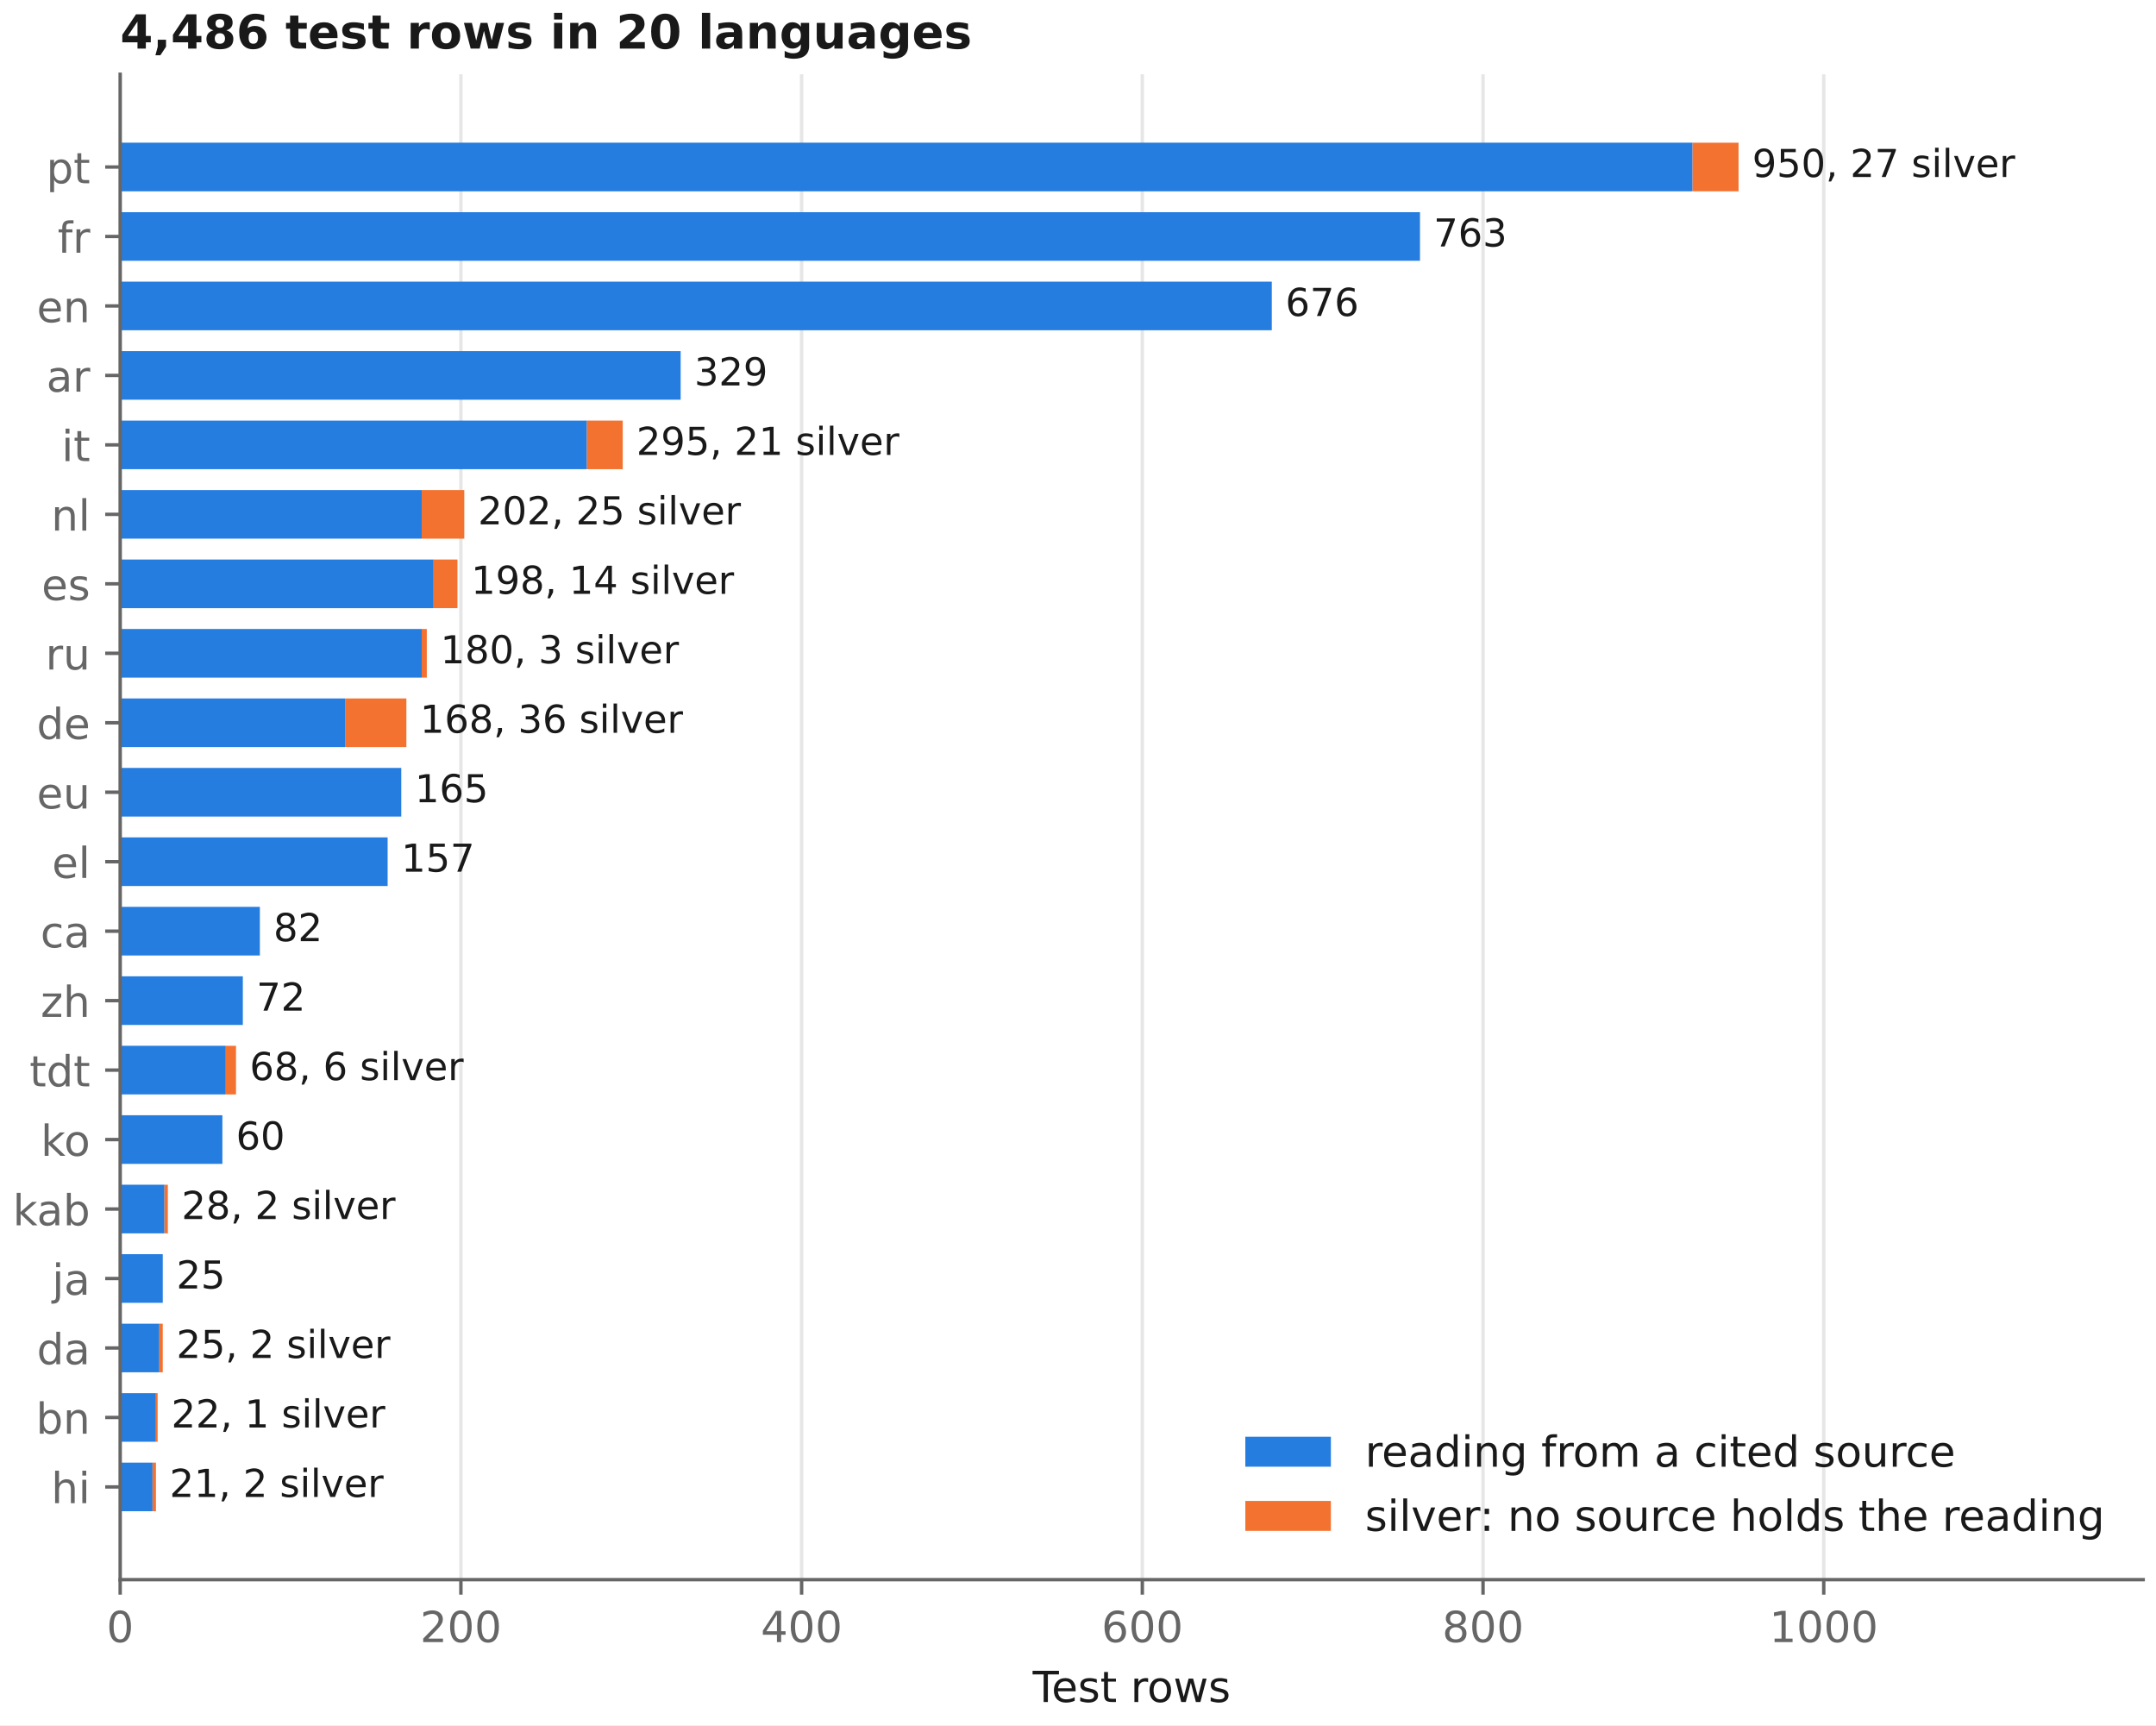
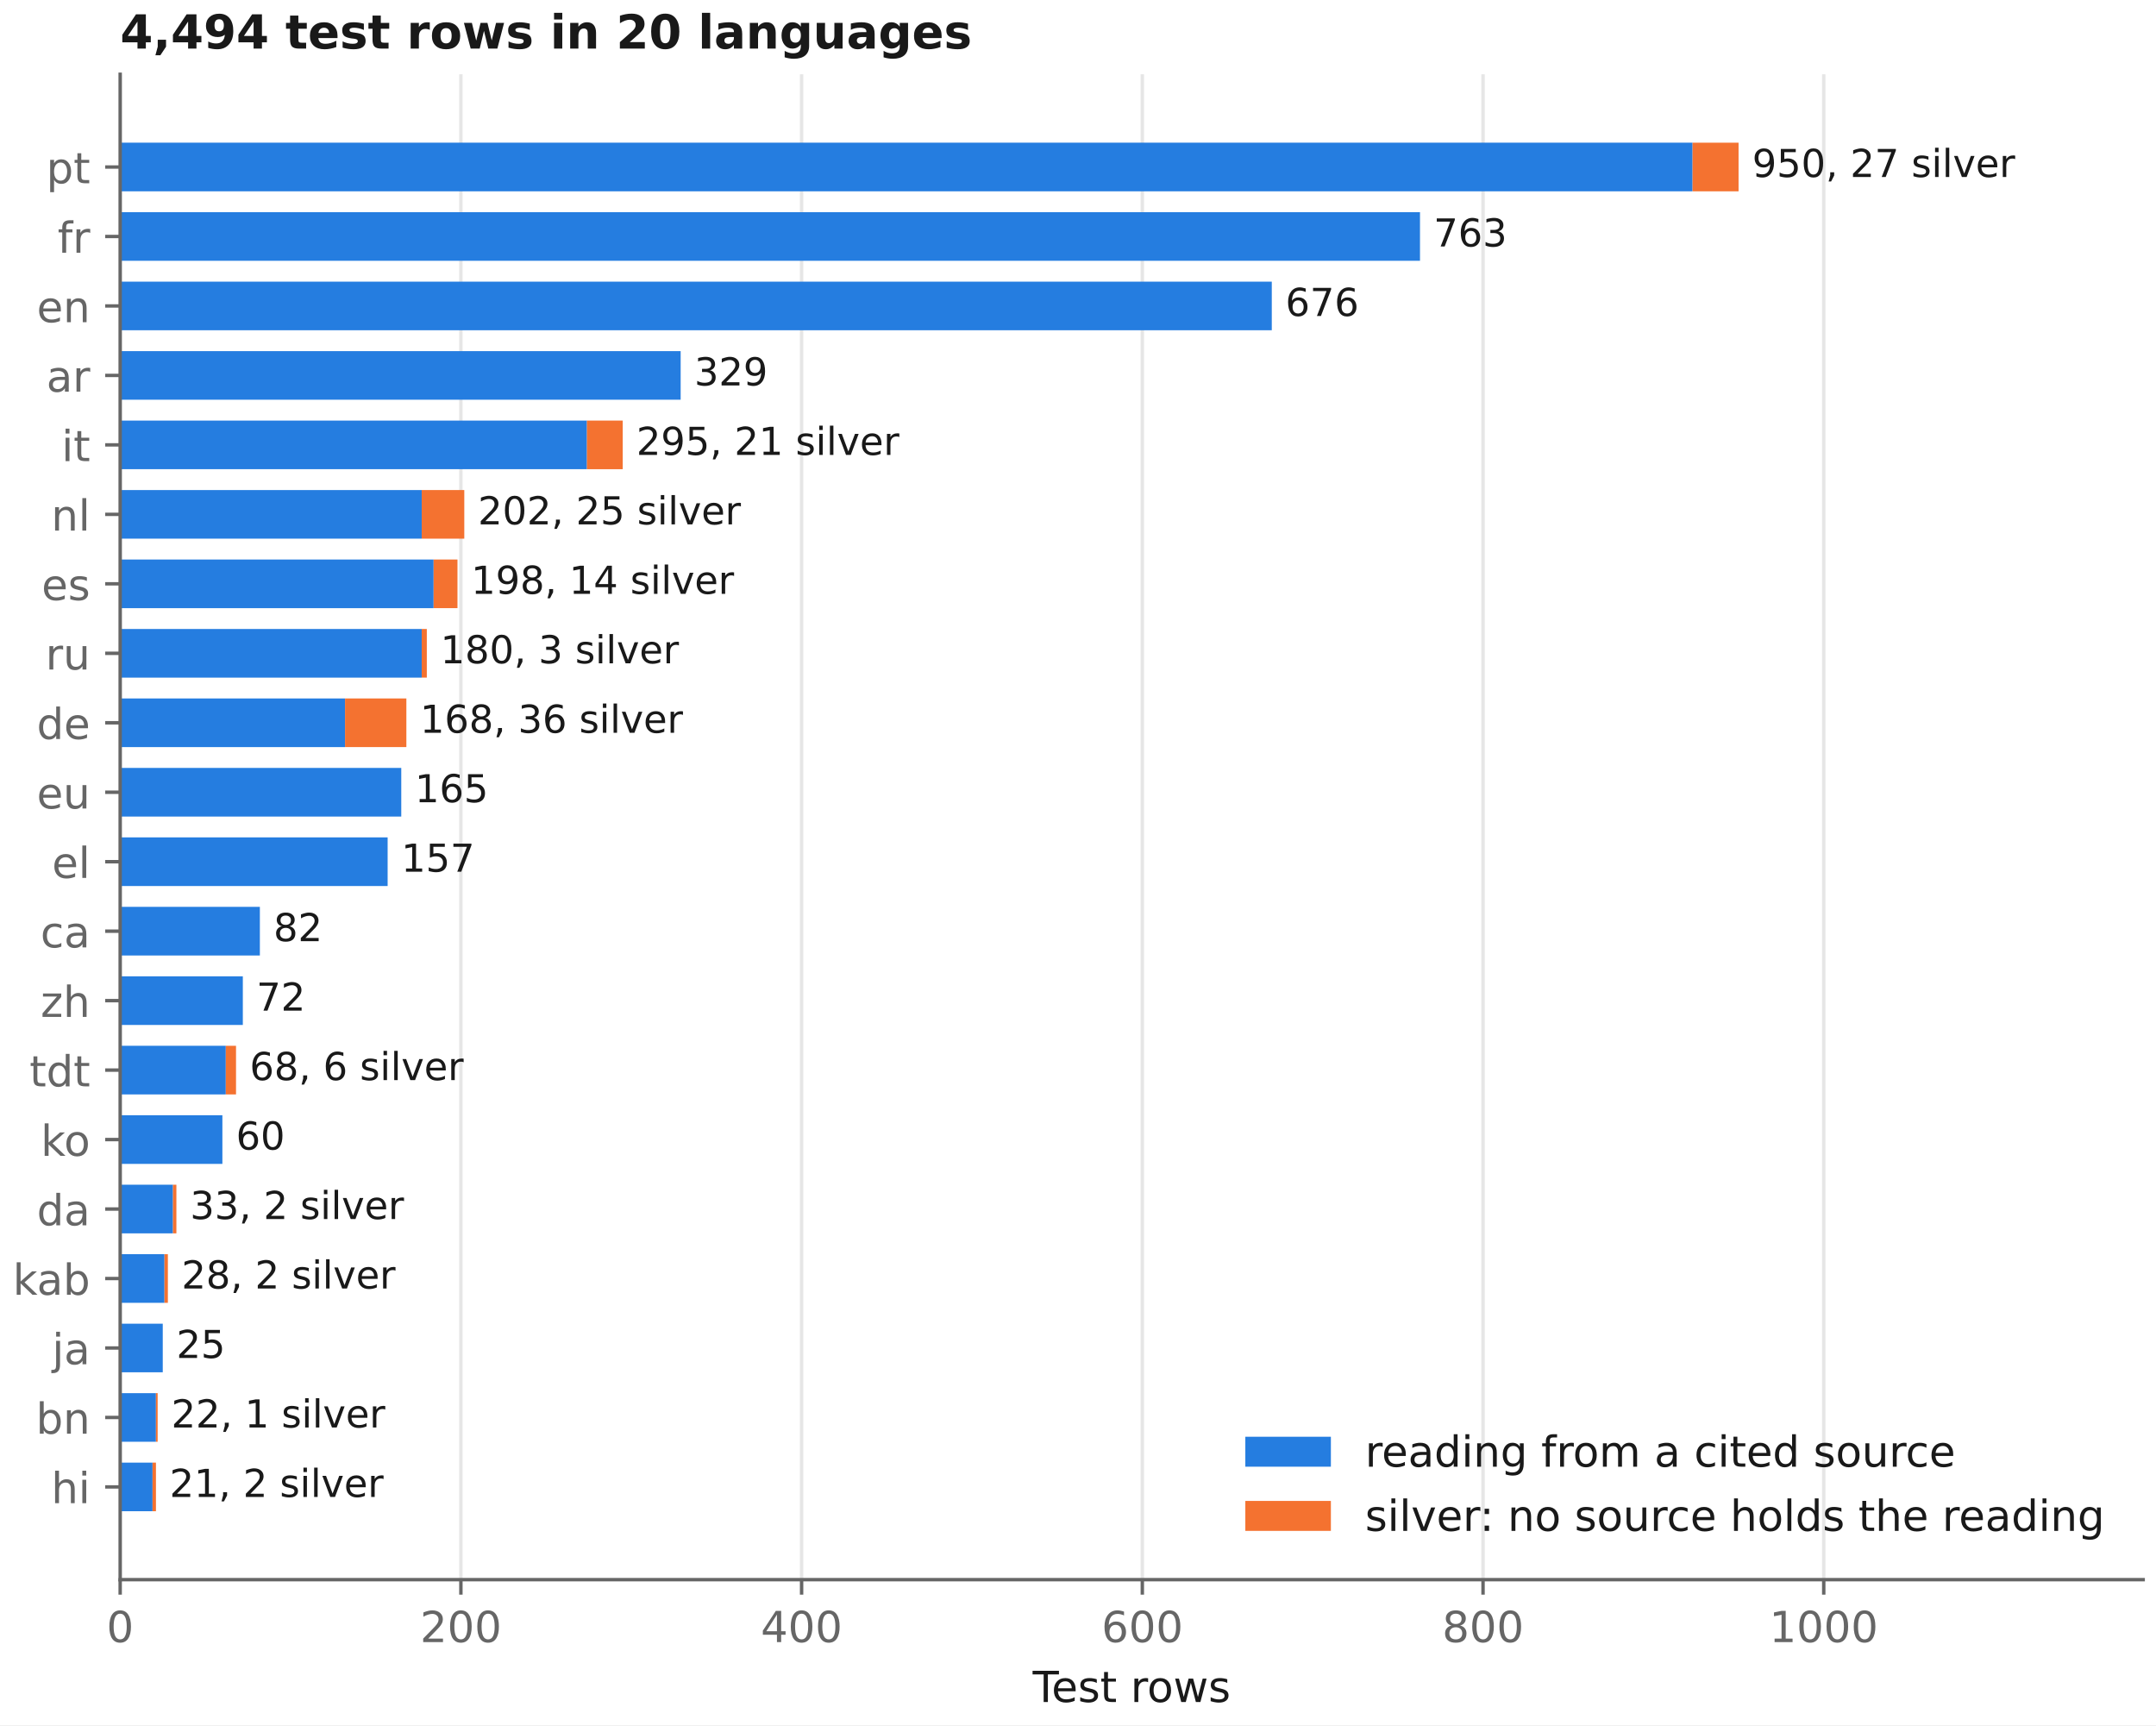
<svg xmlns="http://www.w3.org/2000/svg" xmlns:xlink="http://www.w3.org/1999/xlink" width="504pt" height="403.2pt" viewBox="0 0 504 403.2" version="1.1">
  <defs>
    <style type="text/css">*{stroke-linejoin: round; stroke-linecap: butt}</style>
  </defs>
  <g id="figure_1">
    <g id="patch_1">
      <path d="M 0 403.2  L 504 403.2  L 504 0  L 0 0  z " style="fill: #ffffff" />
    </g>
    <g id="axes_1">
      <g id="patch_2">
        <path d="M 28.092 369.2  L 501 369.2  L 501 17.359  L 28.092 17.359  z " style="fill: #ffffff" />
      </g>
      <g id="matplotlib.axis_1">
        <g id="xtick_1">
          <g id="line2d_1">
            <path d="M 28.092 369.2  L 28.092 17.359  " clip-path="url(#p5c27b86c89)" style="fill: none; stroke: #e6e6e6; stroke-width: 0.8; stroke-linecap: square" />
          </g>
          <g id="line2d_2">
            <defs>
              <path id="m0db574f044" d="M 0 0  L 0 3.5  " style="stroke: #666666; stroke-width: 0.8" />
            </defs>
            <g>
              <use xlink:href="#m0db574f044" x="28.092" y="369.2" style="fill: #666666; stroke: #666666; stroke-width: 0.8" />
            </g>
          </g>
          <g id="text_1">
            <text style="font-size: 10px; font-family: 'DejaVu Sans', 'Bitstream Vera Sans', 'Computer Modern Sans Serif', 'Lucida Grande', 'Verdana', 'Geneva', 'Lucid', 'Arial', 'Helvetica', 'Avant Garde', sans-serif; text-anchor: middle; fill: #666666" x="28.092" y="383.797" transform="rotate(-0 28.09243 383.7974)">0</text>
          </g>
        </g>
        <g id="xtick_2">
          <g id="line2d_3">
            <path d="M 107.74 369.2  L 107.74 17.359  " clip-path="url(#p5c27b86c89)" style="fill: none; stroke: #e6e6e6; stroke-width: 0.8; stroke-linecap: square" />
          </g>
          <g id="line2d_4">
            <g>
              <use xlink:href="#m0db574f044" x="107.74" y="369.2" style="fill: #666666; stroke: #666666; stroke-width: 0.8" />
            </g>
          </g>
          <g id="text_2">
            <text style="font-size: 10px; font-family: 'DejaVu Sans', 'Bitstream Vera Sans', 'Computer Modern Sans Serif', 'Lucida Grande', 'Verdana', 'Geneva', 'Lucid', 'Arial', 'Helvetica', 'Avant Garde', sans-serif; text-anchor: middle; fill: #666666" x="107.74" y="383.797" transform="rotate(-0 107.74 383.7974)">200</text>
          </g>
        </g>
        <g id="xtick_3">
          <g id="line2d_5">
            <path d="M 187.388 369.2  L 187.388 17.359  " clip-path="url(#p5c27b86c89)" style="fill: none; stroke: #e6e6e6; stroke-width: 0.8; stroke-linecap: square" />
          </g>
          <g id="line2d_6">
            <g>
              <use xlink:href="#m0db574f044" x="187.388" y="369.2" style="fill: #666666; stroke: #666666; stroke-width: 0.8" />
            </g>
          </g>
          <g id="text_3">
            <text style="font-size: 10px; font-family: 'DejaVu Sans', 'Bitstream Vera Sans', 'Computer Modern Sans Serif', 'Lucida Grande', 'Verdana', 'Geneva', 'Lucid', 'Arial', 'Helvetica', 'Avant Garde', sans-serif; text-anchor: middle; fill: #666666" x="187.388" y="383.797" transform="rotate(-0 187.3875 383.7974)">400</text>
          </g>
        </g>
        <g id="xtick_4">
          <g id="line2d_7">
            <path d="M 267.035 369.2  L 267.035 17.359  " clip-path="url(#p5c27b86c89)" style="fill: none; stroke: #e6e6e6; stroke-width: 0.8; stroke-linecap: square" />
          </g>
          <g id="line2d_8">
            <g>
              <use xlink:href="#m0db574f044" x="267.035" y="369.2" style="fill: #666666; stroke: #666666; stroke-width: 0.8" />
            </g>
          </g>
          <g id="text_4">
            <text style="font-size: 10px; font-family: 'DejaVu Sans', 'Bitstream Vera Sans', 'Computer Modern Sans Serif', 'Lucida Grande', 'Verdana', 'Geneva', 'Lucid', 'Arial', 'Helvetica', 'Avant Garde', sans-serif; text-anchor: middle; fill: #666666" x="267.035" y="383.797" transform="rotate(-0 267.0351 383.7974)">600</text>
          </g>
        </g>
        <g id="xtick_5">
          <g id="line2d_9">
            <path d="M 346.683 369.2  L 346.683 17.359  " clip-path="url(#p5c27b86c89)" style="fill: none; stroke: #e6e6e6; stroke-width: 0.8; stroke-linecap: square" />
          </g>
          <g id="line2d_10">
            <g>
              <use xlink:href="#m0db574f044" x="346.683" y="369.2" style="fill: #666666; stroke: #666666; stroke-width: 0.8" />
            </g>
          </g>
          <g id="text_5">
            <text style="font-size: 10px; font-family: 'DejaVu Sans', 'Bitstream Vera Sans', 'Computer Modern Sans Serif', 'Lucida Grande', 'Verdana', 'Geneva', 'Lucid', 'Arial', 'Helvetica', 'Avant Garde', sans-serif; text-anchor: middle; fill: #666666" x="346.683" y="383.797" transform="rotate(-0 346.6826 383.7974)">800</text>
          </g>
        </g>
        <g id="xtick_6">
          <g id="line2d_11">
            <path d="M 426.33 369.2  L 426.33 17.359  " clip-path="url(#p5c27b86c89)" style="fill: none; stroke: #e6e6e6; stroke-width: 0.8; stroke-linecap: square" />
          </g>
          <g id="line2d_12">
            <g>
              <use xlink:href="#m0db574f044" x="426.33" y="369.2" style="fill: #666666; stroke: #666666; stroke-width: 0.8" />
            </g>
          </g>
          <g id="text_6">
            <text style="font-size: 10px; font-family: 'DejaVu Sans', 'Bitstream Vera Sans', 'Computer Modern Sans Serif', 'Lucida Grande', 'Verdana', 'Geneva', 'Lucid', 'Arial', 'Helvetica', 'Avant Garde', sans-serif; text-anchor: middle; fill: #666666" x="426.33" y="383.797" transform="rotate(-0 426.3302 383.7974)">1000</text>
          </g>
        </g>
        <g id="text_7">
          <text style="font-size: 10px; font-family: 'DejaVu Sans', 'Bitstream Vera Sans', 'Computer Modern Sans Serif', 'Lucida Grande', 'Verdana', 'Geneva', 'Lucid', 'Arial', 'Helvetica', 'Avant Garde', sans-serif; text-anchor: middle; fill: #191919" x="264.546" y="397.797" transform="rotate(-0 264.5461 397.7974)">Test rows</text>
        </g>
      </g>
      <g id="matplotlib.axis_2">
        <g id="ytick_1">
          <g id="line2d_13">
            <defs>
              <path id="m9a97e96fcf" d="M 0 0  L -3.5 0  " style="stroke: #666666; stroke-width: 0.8" />
            </defs>
            <g>
              <use xlink:href="#m9a97e96fcf" x="28.092" y="347.524" style="fill: #666666; stroke: #666666; stroke-width: 0.8" />
            </g>
          </g>
          <g id="text_8">
            <text style="font-size: 10px; font-family: 'DejaVu Sans', 'Bitstream Vera Sans', 'Computer Modern Sans Serif', 'Lucida Grande', 'Verdana', 'Geneva', 'Lucid', 'Arial', 'Helvetica', 'Avant Garde', sans-serif; text-anchor: end; fill: #666666" x="21.092" y="351.323" transform="rotate(-0 21.09243 351.3235)">hi</text>
          </g>
        </g>
        <g id="ytick_2">
          <g id="line2d_14">
            <g>
              <use xlink:href="#m9a97e96fcf" x="28.092" y="331.288" style="fill: #666666; stroke: #666666; stroke-width: 0.8" />
            </g>
          </g>
          <g id="text_9">
            <text style="font-size: 10px; font-family: 'DejaVu Sans', 'Bitstream Vera Sans', 'Computer Modern Sans Serif', 'Lucida Grande', 'Verdana', 'Geneva', 'Lucid', 'Arial', 'Helvetica', 'Avant Garde', sans-serif; text-anchor: end; fill: #666666" x="21.092" y="335.087" transform="rotate(-0 21.09243 335.0872)">bn</text>
          </g>
        </g>
        <g id="ytick_3">
          <g id="line2d_15">
            <g>
              <use xlink:href="#m9a97e96fcf" x="28.092" y="315.052" style="fill: #666666; stroke: #666666; stroke-width: 0.8" />
            </g>
          </g>
          <g id="text_10">
-             <text style="font-size: 10px; font-family: 'DejaVu Sans', 'Bitstream Vera Sans', 'Computer Modern Sans Serif', 'Lucida Grande', 'Verdana', 'Geneva', 'Lucid', 'Arial', 'Helvetica', 'Avant Garde', sans-serif; text-anchor: end; fill: #666666" x="21.092" y="318.851" transform="rotate(-0 21.09243 318.8508)">da</text>
+             <text style="font-size: 10px; font-family: 'DejaVu Sans', 'Bitstream Vera Sans', 'Computer Modern Sans Serif', 'Lucida Grande', 'Verdana', 'Geneva', 'Lucid', 'Arial', 'Helvetica', 'Avant Garde', sans-serif; text-anchor: end; fill: #666666" x="21.092" y="318.851" transform="rotate(-0 21.09243 318.8508)">ja</text>
          </g>
        </g>
        <g id="ytick_4">
          <g id="line2d_16">
            <g>
              <use xlink:href="#m9a97e96fcf" x="28.092" y="298.815" style="fill: #666666; stroke: #666666; stroke-width: 0.8" />
            </g>
          </g>
          <g id="text_11">
-             <text style="font-size: 10px; font-family: 'DejaVu Sans', 'Bitstream Vera Sans', 'Computer Modern Sans Serif', 'Lucida Grande', 'Verdana', 'Geneva', 'Lucid', 'Arial', 'Helvetica', 'Avant Garde', sans-serif; text-anchor: end; fill: #666666" x="21.092" y="302.614" transform="rotate(-0 21.09243 302.6145)">ja</text>
+             <text style="font-size: 10px; font-family: 'DejaVu Sans', 'Bitstream Vera Sans', 'Computer Modern Sans Serif', 'Lucida Grande', 'Verdana', 'Geneva', 'Lucid', 'Arial', 'Helvetica', 'Avant Garde', sans-serif; text-anchor: end; fill: #666666" x="21.092" y="302.614" transform="rotate(-0 21.09243 302.6145)">kab</text>
          </g>
        </g>
        <g id="ytick_5">
          <g id="line2d_17">
            <g>
              <use xlink:href="#m9a97e96fcf" x="28.092" y="282.579" style="fill: #666666; stroke: #666666; stroke-width: 0.8" />
            </g>
          </g>
          <g id="text_12">
-             <text style="font-size: 10px; font-family: 'DejaVu Sans', 'Bitstream Vera Sans', 'Computer Modern Sans Serif', 'Lucida Grande', 'Verdana', 'Geneva', 'Lucid', 'Arial', 'Helvetica', 'Avant Garde', sans-serif; text-anchor: end; fill: #666666" x="21.092" y="286.378" transform="rotate(-0 21.09243 286.3782)">kab</text>
+             <text style="font-size: 10px; font-family: 'DejaVu Sans', 'Bitstream Vera Sans', 'Computer Modern Sans Serif', 'Lucida Grande', 'Verdana', 'Geneva', 'Lucid', 'Arial', 'Helvetica', 'Avant Garde', sans-serif; text-anchor: end; fill: #666666" x="21.092" y="286.378" transform="rotate(-0 21.09243 286.3782)">da</text>
          </g>
        </g>
        <g id="ytick_6">
          <g id="line2d_18">
            <g>
              <use xlink:href="#m9a97e96fcf" x="28.092" y="266.343" style="fill: #666666; stroke: #666666; stroke-width: 0.8" />
            </g>
          </g>
          <g id="text_13">
            <text style="font-size: 10px; font-family: 'DejaVu Sans', 'Bitstream Vera Sans', 'Computer Modern Sans Serif', 'Lucida Grande', 'Verdana', 'Geneva', 'Lucid', 'Arial', 'Helvetica', 'Avant Garde', sans-serif; text-anchor: end; fill: #666666" x="21.092" y="270.142" transform="rotate(-0 21.09243 270.1418)">ko</text>
          </g>
        </g>
        <g id="ytick_7">
          <g id="line2d_19">
            <g>
              <use xlink:href="#m9a97e96fcf" x="28.092" y="250.106" style="fill: #666666; stroke: #666666; stroke-width: 0.8" />
            </g>
          </g>
          <g id="text_14">
            <text style="font-size: 10px; font-family: 'DejaVu Sans', 'Bitstream Vera Sans', 'Computer Modern Sans Serif', 'Lucida Grande', 'Verdana', 'Geneva', 'Lucid', 'Arial', 'Helvetica', 'Avant Garde', sans-serif; text-anchor: end; fill: #666666" x="21.092" y="253.906" transform="rotate(-0 21.09243 253.9055)">tdt</text>
          </g>
        </g>
        <g id="ytick_8">
          <g id="line2d_20">
            <g>
              <use xlink:href="#m9a97e96fcf" x="28.092" y="233.87" style="fill: #666666; stroke: #666666; stroke-width: 0.8" />
            </g>
          </g>
          <g id="text_15">
            <text style="font-size: 10px; font-family: 'DejaVu Sans', 'Bitstream Vera Sans', 'Computer Modern Sans Serif', 'Lucida Grande', 'Verdana', 'Geneva', 'Lucid', 'Arial', 'Helvetica', 'Avant Garde', sans-serif; text-anchor: end; fill: #666666" x="21.092" y="237.669" transform="rotate(-0 21.09243 237.6692)">zh</text>
          </g>
        </g>
        <g id="ytick_9">
          <g id="line2d_21">
            <g>
              <use xlink:href="#m9a97e96fcf" x="28.092" y="217.634" style="fill: #666666; stroke: #666666; stroke-width: 0.8" />
            </g>
          </g>
          <g id="text_16">
            <text style="font-size: 10px; font-family: 'DejaVu Sans', 'Bitstream Vera Sans', 'Computer Modern Sans Serif', 'Lucida Grande', 'Verdana', 'Geneva', 'Lucid', 'Arial', 'Helvetica', 'Avant Garde', sans-serif; text-anchor: end; fill: #666666" x="21.092" y="221.432" transform="rotate(-0 21.09243 221.4325)">ca</text>
          </g>
        </g>
        <g id="ytick_10">
          <g id="line2d_22">
            <g>
              <use xlink:href="#m9a97e96fcf" x="28.092" y="201.397" style="fill: #666666; stroke: #666666; stroke-width: 0.8" />
            </g>
          </g>
          <g id="text_17">
            <text style="font-size: 10px; font-family: 'DejaVu Sans', 'Bitstream Vera Sans', 'Computer Modern Sans Serif', 'Lucida Grande', 'Verdana', 'Geneva', 'Lucid', 'Arial', 'Helvetica', 'Avant Garde', sans-serif; text-anchor: end; fill: #666666" x="21.092" y="205.197" transform="rotate(-0 21.09243 205.1965)">el</text>
          </g>
        </g>
        <g id="ytick_11">
          <g id="line2d_23">
            <g>
              <use xlink:href="#m9a97e96fcf" x="28.092" y="185.161" style="fill: #666666; stroke: #666666; stroke-width: 0.8" />
            </g>
          </g>
          <g id="text_18">
            <text style="font-size: 10px; font-family: 'DejaVu Sans', 'Bitstream Vera Sans', 'Computer Modern Sans Serif', 'Lucida Grande', 'Verdana', 'Geneva', 'Lucid', 'Arial', 'Helvetica', 'Avant Garde', sans-serif; text-anchor: end; fill: #666666" x="21.092" y="188.96" transform="rotate(-0 21.09243 188.9598)">eu</text>
          </g>
        </g>
        <g id="ytick_12">
          <g id="line2d_24">
            <g>
              <use xlink:href="#m9a97e96fcf" x="28.092" y="168.925" style="fill: #666666; stroke: #666666; stroke-width: 0.8" />
            </g>
          </g>
          <g id="text_19">
            <text style="font-size: 10px; font-family: 'DejaVu Sans', 'Bitstream Vera Sans', 'Computer Modern Sans Serif', 'Lucida Grande', 'Verdana', 'Geneva', 'Lucid', 'Arial', 'Helvetica', 'Avant Garde', sans-serif; text-anchor: end; fill: #666666" x="21.092" y="172.724" transform="rotate(-0 21.09243 172.7239)">de</text>
          </g>
        </g>
        <g id="ytick_13">
          <g id="line2d_25">
            <g>
              <use xlink:href="#m9a97e96fcf" x="28.092" y="152.688" style="fill: #666666; stroke: #666666; stroke-width: 0.8" />
            </g>
          </g>
          <g id="text_20">
            <text style="font-size: 10px; font-family: 'DejaVu Sans', 'Bitstream Vera Sans', 'Computer Modern Sans Serif', 'Lucida Grande', 'Verdana', 'Geneva', 'Lucid', 'Arial', 'Helvetica', 'Avant Garde', sans-serif; text-anchor: end; fill: #666666" x="21.092" y="156.487" transform="rotate(-0 21.09243 156.4871)">ru</text>
          </g>
        </g>
        <g id="ytick_14">
          <g id="line2d_26">
            <g>
              <use xlink:href="#m9a97e96fcf" x="28.092" y="136.452" style="fill: #666666; stroke: #666666; stroke-width: 0.8" />
            </g>
          </g>
          <g id="text_21">
            <text style="font-size: 10px; font-family: 'DejaVu Sans', 'Bitstream Vera Sans', 'Computer Modern Sans Serif', 'Lucida Grande', 'Verdana', 'Geneva', 'Lucid', 'Arial', 'Helvetica', 'Avant Garde', sans-serif; text-anchor: end; fill: #666666" x="21.092" y="140.251" transform="rotate(-0 21.09243 140.2508)">es</text>
          </g>
        </g>
        <g id="ytick_15">
          <g id="line2d_27">
            <g>
              <use xlink:href="#m9a97e96fcf" x="28.092" y="120.216" style="fill: #666666; stroke: #666666; stroke-width: 0.8" />
            </g>
          </g>
          <g id="text_22">
            <text style="font-size: 10px; font-family: 'DejaVu Sans', 'Bitstream Vera Sans', 'Computer Modern Sans Serif', 'Lucida Grande', 'Verdana', 'Geneva', 'Lucid', 'Arial', 'Helvetica', 'Avant Garde', sans-serif; text-anchor: end; fill: #666666" x="21.092" y="124.015" transform="rotate(-0 21.09243 124.0149)">nl</text>
          </g>
        </g>
        <g id="ytick_16">
          <g id="line2d_28">
            <g>
              <use xlink:href="#m9a97e96fcf" x="28.092" y="103.979" style="fill: #666666; stroke: #666666; stroke-width: 0.8" />
            </g>
          </g>
          <g id="text_23">
            <text style="font-size: 10px; font-family: 'DejaVu Sans', 'Bitstream Vera Sans', 'Computer Modern Sans Serif', 'Lucida Grande', 'Verdana', 'Geneva', 'Lucid', 'Arial', 'Helvetica', 'Avant Garde', sans-serif; text-anchor: end; fill: #666666" x="21.092" y="107.779" transform="rotate(-0 21.09243 107.7786)">it</text>
          </g>
        </g>
        <g id="ytick_17">
          <g id="line2d_29">
            <g>
              <use xlink:href="#m9a97e96fcf" x="28.092" y="87.743" style="fill: #666666; stroke: #666666; stroke-width: 0.8" />
            </g>
          </g>
          <g id="text_24">
            <text style="font-size: 10px; font-family: 'DejaVu Sans', 'Bitstream Vera Sans', 'Computer Modern Sans Serif', 'Lucida Grande', 'Verdana', 'Geneva', 'Lucid', 'Arial', 'Helvetica', 'Avant Garde', sans-serif; text-anchor: end; fill: #666666" x="21.092" y="91.542" transform="rotate(-0 21.09243 91.54183)">ar</text>
          </g>
        </g>
        <g id="ytick_18">
          <g id="line2d_30">
            <g>
              <use xlink:href="#m9a97e96fcf" x="28.092" y="71.507" style="fill: #666666; stroke: #666666; stroke-width: 0.8" />
            </g>
          </g>
          <g id="text_25">
            <text style="font-size: 10px; font-family: 'DejaVu Sans', 'Bitstream Vera Sans', 'Computer Modern Sans Serif', 'Lucida Grande', 'Verdana', 'Geneva', 'Lucid', 'Arial', 'Helvetica', 'Avant Garde', sans-serif; text-anchor: end; fill: #666666" x="21.092" y="75.306" transform="rotate(-0 21.09243 75.3055)">en</text>
          </g>
        </g>
        <g id="ytick_19">
          <g id="line2d_31">
            <g>
              <use xlink:href="#m9a97e96fcf" x="28.092" y="55.27" style="fill: #666666; stroke: #666666; stroke-width: 0.8" />
            </g>
          </g>
          <g id="text_26">
            <text style="font-size: 10px; font-family: 'DejaVu Sans', 'Bitstream Vera Sans', 'Computer Modern Sans Serif', 'Lucida Grande', 'Verdana', 'Geneva', 'Lucid', 'Arial', 'Helvetica', 'Avant Garde', sans-serif; text-anchor: end; fill: #666666" x="21.092" y="59.07" transform="rotate(-0 21.09243 59.06957)">fr</text>
          </g>
        </g>
        <g id="ytick_20">
          <g id="line2d_32">
            <g>
              <use xlink:href="#m9a97e96fcf" x="28.092" y="39.034" style="fill: #666666; stroke: #666666; stroke-width: 0.8" />
            </g>
          </g>
          <g id="text_27">
            <text style="font-size: 10px; font-family: 'DejaVu Sans', 'Bitstream Vera Sans', 'Computer Modern Sans Serif', 'Lucida Grande', 'Verdana', 'Geneva', 'Lucid', 'Arial', 'Helvetica', 'Avant Garde', sans-serif; text-anchor: end; fill: #666666" x="21.092" y="42.833" transform="rotate(-0 21.09243 42.83285)">pt</text>
          </g>
        </g>
      </g>
      <g id="patch_3">
        <path d="M 28.092 353.207  L 35.659 353.207  L 35.659 341.842  L 28.092 341.842  z " clip-path="url(#p5c27b86c89)" style="fill: #257de0" />
      </g>
      <g id="patch_4">
        <path d="M 28.092 336.971  L 36.455 336.971  L 36.455 325.605  L 28.092 325.605  z " clip-path="url(#p5c27b86c89)" style="fill: #257de0" />
      </g>
      <g id="patch_5">
-         <path d="M 28.092 320.734  L 37.252 320.734  L 37.252 309.369  L 28.092 309.369  z " clip-path="url(#p5c27b86c89)" style="fill: #257de0" />
+         <path d="M 28.092 320.734  L 38.048 320.734  L 38.048 309.369  L 28.092 309.369  z " clip-path="url(#p5c27b86c89)" style="fill: #257de0" />
      </g>
      <g id="patch_6">
-         <path d="M 28.092 304.498  L 38.048 304.498  L 38.048 293.133  L 28.092 293.133  z " clip-path="url(#p5c27b86c89)" style="fill: #257de0" />
+         <path d="M 28.092 304.498  L 38.447 304.498  L 38.447 293.133  L 28.092 293.133  z " clip-path="url(#p5c27b86c89)" style="fill: #257de0" />
      </g>
      <g id="patch_7">
-         <path d="M 28.092 288.262  L 38.447 288.262  L 38.447 276.896  L 28.092 276.896  z " clip-path="url(#p5c27b86c89)" style="fill: #257de0" />
+         <path d="M 28.092 288.262  L 40.438 288.262  L 40.438 276.896  L 28.092 276.896  z " clip-path="url(#p5c27b86c89)" style="fill: #257de0" />
      </g>
      <g id="patch_8">
        <path d="M 28.092 272.025  L 51.987 272.025  L 51.987 260.66  L 28.092 260.66  z " clip-path="url(#p5c27b86c89)" style="fill: #257de0" />
      </g>
      <g id="patch_9">
        <path d="M 28.092 255.789  L 52.783 255.789  L 52.783 244.424  L 28.092 244.424  z " clip-path="url(#p5c27b86c89)" style="fill: #257de0" />
      </g>
      <g id="patch_10">
        <path d="M 28.092 239.553  L 56.766 239.553  L 56.766 228.187  L 28.092 228.187  z " clip-path="url(#p5c27b86c89)" style="fill: #257de0" />
      </g>
      <g id="patch_11">
        <path d="M 28.092 223.316  L 60.748 223.316  L 60.748 211.951  L 28.092 211.951  z " clip-path="url(#p5c27b86c89)" style="fill: #257de0" />
      </g>
      <g id="patch_12">
        <path d="M 28.092 207.08  L 90.616 207.08  L 90.616 195.715  L 28.092 195.715  z " clip-path="url(#p5c27b86c89)" style="fill: #257de0" />
      </g>
      <g id="patch_13">
        <path d="M 28.092 190.844  L 93.802 190.844  L 93.802 179.478  L 28.092 179.478  z " clip-path="url(#p5c27b86c89)" style="fill: #257de0" />
      </g>
      <g id="patch_14">
        <path d="M 28.092 174.607  L 80.66 174.607  L 80.66 163.242  L 28.092 163.242  z " clip-path="url(#p5c27b86c89)" style="fill: #257de0" />
      </g>
      <g id="patch_15">
        <path d="M 28.092 158.371  L 98.581 158.371  L 98.581 147.006  L 28.092 147.006  z " clip-path="url(#p5c27b86c89)" style="fill: #257de0" />
      </g>
      <g id="patch_16">
        <path d="M 28.092 142.135  L 101.368 142.135  L 101.368 130.769  L 28.092 130.769  z " clip-path="url(#p5c27b86c89)" style="fill: #257de0" />
      </g>
      <g id="patch_17">
        <path d="M 28.092 125.898  L 98.581 125.898  L 98.581 114.533  L 28.092 114.533  z " clip-path="url(#p5c27b86c89)" style="fill: #257de0" />
      </g>
      <g id="patch_18">
        <path d="M 28.092 109.662  L 137.21 109.662  L 137.21 98.297  L 28.092 98.297  z " clip-path="url(#p5c27b86c89)" style="fill: #257de0" />
      </g>
      <g id="patch_19">
        <path d="M 28.092 93.426  L 159.113 93.426  L 159.113 82.06  L 28.092 82.06  z " clip-path="url(#p5c27b86c89)" style="fill: #257de0" />
      </g>
      <g id="patch_20">
        <path d="M 28.092 77.189  L 297.301 77.189  L 297.301 65.824  L 28.092 65.824  z " clip-path="url(#p5c27b86c89)" style="fill: #257de0" />
      </g>
      <g id="patch_21">
        <path d="M 28.092 60.953  L 331.948 60.953  L 331.948 49.588  L 28.092 49.588  z " clip-path="url(#p5c27b86c89)" style="fill: #257de0" />
      </g>
      <g id="patch_22">
        <path d="M 28.092 44.717  L 395.666 44.717  L 395.666 33.351  L 28.092 33.351  z " clip-path="url(#p5c27b86c89)" style="fill: #257de0" />
      </g>
      <g id="patch_23">
        <path d="M 35.659 353.207  L 36.455 353.207  L 36.455 341.842  L 35.659 341.842  z " clip-path="url(#p5c27b86c89)" style="fill: #f47230" />
      </g>
      <g id="patch_24">
        <path d="M 36.455 336.971  L 36.854 336.971  L 36.854 325.605  L 36.455 325.605  z " clip-path="url(#p5c27b86c89)" style="fill: #f47230" />
      </g>
      <g id="patch_25">
-         <path d="M 37.252 320.734  L 38.048 320.734  L 38.048 309.369  L 37.252 309.369  z " clip-path="url(#p5c27b86c89)" style="fill: #f47230" />
+         <path d="M 38.048 320.734  L 38.048 320.734  L 38.048 309.369  L 38.048 309.369  z " clip-path="url(#p5c27b86c89)" style="fill: #f47230" />
      </g>
      <g id="patch_26">
-         <path d="M 38.048 304.498  L 38.048 304.498  L 38.048 293.133  L 38.048 293.133  z " clip-path="url(#p5c27b86c89)" style="fill: #f47230" />
+         <path d="M 38.447 304.498  L 39.243 304.498  L 39.243 293.133  L 38.447 293.133  z " clip-path="url(#p5c27b86c89)" style="fill: #f47230" />
      </g>
      <g id="patch_27">
-         <path d="M 38.447 288.262  L 39.243 288.262  L 39.243 276.896  L 38.447 276.896  z " clip-path="url(#p5c27b86c89)" style="fill: #f47230" />
+         <path d="M 40.438 288.262  L 41.234 288.262  L 41.234 276.896  L 40.438 276.896  z " clip-path="url(#p5c27b86c89)" style="fill: #f47230" />
      </g>
      <g id="patch_28">
        <path d="M 51.987 272.025  L 51.987 272.025  L 51.987 260.66  L 51.987 260.66  z " clip-path="url(#p5c27b86c89)" style="fill: #f47230" />
      </g>
      <g id="patch_29">
        <path d="M 52.783 255.789  L 55.173 255.789  L 55.173 244.424  L 52.783 244.424  z " clip-path="url(#p5c27b86c89)" style="fill: #f47230" />
      </g>
      <g id="patch_30">
        <path d="M 56.766 239.553  L 56.766 239.553  L 56.766 228.187  L 56.766 228.187  z " clip-path="url(#p5c27b86c89)" style="fill: #f47230" />
      </g>
      <g id="patch_31">
        <path d="M 60.748 223.316  L 60.748 223.316  L 60.748 211.951  L 60.748 211.951  z " clip-path="url(#p5c27b86c89)" style="fill: #f47230" />
      </g>
      <g id="patch_32">
        <path d="M 90.616 207.08  L 90.616 207.08  L 90.616 195.715  L 90.616 195.715  z " clip-path="url(#p5c27b86c89)" style="fill: #f47230" />
      </g>
      <g id="patch_33">
        <path d="M 93.802 190.844  L 93.802 190.844  L 93.802 179.478  L 93.802 179.478  z " clip-path="url(#p5c27b86c89)" style="fill: #f47230" />
      </g>
      <g id="patch_34">
        <path d="M 80.66 174.607  L 94.996 174.607  L 94.996 163.242  L 80.66 163.242  z " clip-path="url(#p5c27b86c89)" style="fill: #f47230" />
      </g>
      <g id="patch_35">
        <path d="M 98.581 158.371  L 99.775 158.371  L 99.775 147.006  L 98.581 147.006  z " clip-path="url(#p5c27b86c89)" style="fill: #f47230" />
      </g>
      <g id="patch_36">
        <path d="M 101.368 142.135  L 106.944 142.135  L 106.944 130.769  L 101.368 130.769  z " clip-path="url(#p5c27b86c89)" style="fill: #f47230" />
      </g>
      <g id="patch_37">
        <path d="M 98.581 125.898  L 108.536 125.898  L 108.536 114.533  L 98.581 114.533  z " clip-path="url(#p5c27b86c89)" style="fill: #f47230" />
      </g>
      <g id="patch_38">
        <path d="M 137.21 109.662  L 145.573 109.662  L 145.573 98.297  L 137.21 98.297  z " clip-path="url(#p5c27b86c89)" style="fill: #f47230" />
      </g>
      <g id="patch_39">
        <path d="M 159.113 93.426  L 159.113 93.426  L 159.113 82.06  L 159.113 82.06  z " clip-path="url(#p5c27b86c89)" style="fill: #f47230" />
      </g>
      <g id="patch_40">
        <path d="M 297.301 77.189  L 297.301 77.189  L 297.301 65.824  L 297.301 65.824  z " clip-path="url(#p5c27b86c89)" style="fill: #f47230" />
      </g>
      <g id="patch_41">
        <path d="M 331.948 60.953  L 331.948 60.953  L 331.948 49.588  L 331.948 49.588  z " clip-path="url(#p5c27b86c89)" style="fill: #f47230" />
      </g>
      <g id="patch_42">
        <path d="M 395.666 44.717  L 406.418 44.717  L 406.418 33.351  L 395.666 33.351  z " clip-path="url(#p5c27b86c89)" style="fill: #f47230" />
      </g>
      <g id="patch_43">
        <path d="M 28.092 369.2  L 28.092 17.359  " style="fill: none; stroke: #666666; stroke-width: 0.8; stroke-linejoin: miter; stroke-linecap: square" />
      </g>
      <g id="patch_44">
        <path d="M 28.092 369.2  L 501 369.2  " style="fill: none; stroke: #666666; stroke-width: 0.8; stroke-linejoin: miter; stroke-linecap: square" />
      </g>
      <g id="text_28">
        <text style="font-size: 9px; font-family: 'DejaVu Sans', 'Bitstream Vera Sans', 'Computer Modern Sans Serif', 'Lucida Grande', 'Verdana', 'Geneva', 'Lucid', 'Arial', 'Helvetica', 'Avant Garde', sans-serif; text-anchor: start; fill: #191919" x="39.641" y="349.863" transform="rotate(-0 39.64132 349.8625)">21, 2 silver</text>
      </g>
      <g id="text_29">
        <text style="font-size: 9px; font-family: 'DejaVu Sans', 'Bitstream Vera Sans', 'Computer Modern Sans Serif', 'Lucida Grande', 'Verdana', 'Geneva', 'Lucid', 'Arial', 'Helvetica', 'Avant Garde', sans-serif; text-anchor: start; fill: #191919" x="40.04" y="333.626" transform="rotate(-0 40.03956 333.6262)">22, 1 silver</text>
      </g>
      <g id="text_30">
-         <text style="font-size: 9px; font-family: 'DejaVu Sans', 'Bitstream Vera Sans', 'Computer Modern Sans Serif', 'Lucida Grande', 'Verdana', 'Geneva', 'Lucid', 'Arial', 'Helvetica', 'Avant Garde', sans-serif; text-anchor: start; fill: #191919" x="41.234" y="317.39" transform="rotate(-0 41.23427 317.3898)">25, 2 silver</text>
+         <text style="font-size: 9px; font-family: 'DejaVu Sans', 'Bitstream Vera Sans', 'Computer Modern Sans Serif', 'Lucida Grande', 'Verdana', 'Geneva', 'Lucid', 'Arial', 'Helvetica', 'Avant Garde', sans-serif; text-anchor: start; fill: #191919" x="41.234" y="317.389" transform="rotate(-0 41.23427 317.3895)">25</text>
      </g>
      <g id="text_31">
-         <text style="font-size: 9px; font-family: 'DejaVu Sans', 'Bitstream Vera Sans', 'Computer Modern Sans Serif', 'Lucida Grande', 'Verdana', 'Geneva', 'Lucid', 'Arial', 'Helvetica', 'Avant Garde', sans-serif; text-anchor: start; fill: #191919" x="41.234" y="301.153" transform="rotate(-0 41.23427 301.1532)">25</text>
+         <text style="font-size: 9px; font-family: 'DejaVu Sans', 'Bitstream Vera Sans', 'Computer Modern Sans Serif', 'Lucida Grande', 'Verdana', 'Geneva', 'Lucid', 'Arial', 'Helvetica', 'Avant Garde', sans-serif; text-anchor: start; fill: #191919" x="42.429" y="301.154" transform="rotate(-0 42.42899 301.1535)">28, 2 silver</text>
      </g>
      <g id="text_32">
-         <text style="font-size: 9px; font-family: 'DejaVu Sans', 'Bitstream Vera Sans', 'Computer Modern Sans Serif', 'Lucida Grande', 'Verdana', 'Geneva', 'Lucid', 'Arial', 'Helvetica', 'Avant Garde', sans-serif; text-anchor: start; fill: #191919" x="42.429" y="284.917" transform="rotate(-0 42.42899 284.9172)">28, 2 silver</text>
+         <text style="font-size: 9px; font-family: 'DejaVu Sans', 'Bitstream Vera Sans', 'Computer Modern Sans Serif', 'Lucida Grande', 'Verdana', 'Geneva', 'Lucid', 'Arial', 'Helvetica', 'Avant Garde', sans-serif; text-anchor: start; fill: #191919" x="44.42" y="284.917" transform="rotate(-0 44.42018 284.9172)">33, 2 silver</text>
      </g>
      <g id="text_33">
        <text style="font-size: 9px; font-family: 'DejaVu Sans', 'Bitstream Vera Sans', 'Computer Modern Sans Serif', 'Lucida Grande', 'Verdana', 'Geneva', 'Lucid', 'Arial', 'Helvetica', 'Avant Garde', sans-serif; text-anchor: start; fill: #191919" x="55.173" y="268.681" transform="rotate(-0 55.1726 268.6805)">60</text>
      </g>
      <g id="text_34">
        <text style="font-size: 9px; font-family: 'DejaVu Sans', 'Bitstream Vera Sans', 'Computer Modern Sans Serif', 'Lucida Grande', 'Verdana', 'Geneva', 'Lucid', 'Arial', 'Helvetica', 'Avant Garde', sans-serif; text-anchor: start; fill: #191919" x="58.358" y="252.445" transform="rotate(-0 58.3585 252.4445)">68, 6 silver</text>
      </g>
      <g id="text_35">
        <text style="font-size: 9px; font-family: 'DejaVu Sans', 'Bitstream Vera Sans', 'Computer Modern Sans Serif', 'Lucida Grande', 'Verdana', 'Geneva', 'Lucid', 'Arial', 'Helvetica', 'Avant Garde', sans-serif; text-anchor: start; fill: #191919" x="59.951" y="236.208" transform="rotate(-0 59.95145 236.2079)">72</text>
      </g>
      <g id="text_36">
        <text style="font-size: 9px; font-family: 'DejaVu Sans', 'Bitstream Vera Sans', 'Computer Modern Sans Serif', 'Lucida Grande', 'Verdana', 'Geneva', 'Lucid', 'Arial', 'Helvetica', 'Avant Garde', sans-serif; text-anchor: start; fill: #191919" x="63.934" y="219.972" transform="rotate(-0 63.93382 219.9715)">82</text>
      </g>
      <g id="text_37">
        <text style="font-size: 9px; font-family: 'DejaVu Sans', 'Bitstream Vera Sans', 'Computer Modern Sans Serif', 'Lucida Grande', 'Verdana', 'Geneva', 'Lucid', 'Arial', 'Helvetica', 'Avant Garde', sans-serif; text-anchor: start; fill: #191919" x="93.802" y="203.735" transform="rotate(-0 93.80166 203.7352)">157</text>
      </g>
      <g id="text_38">
        <text style="font-size: 9px; font-family: 'DejaVu Sans', 'Bitstream Vera Sans', 'Computer Modern Sans Serif', 'Lucida Grande', 'Verdana', 'Geneva', 'Lucid', 'Arial', 'Helvetica', 'Avant Garde', sans-serif; text-anchor: start; fill: #191919" x="96.988" y="187.499" transform="rotate(-0 96.98756 187.4989)">165</text>
      </g>
      <g id="text_39">
        <text style="font-size: 9px; font-family: 'DejaVu Sans', 'Bitstream Vera Sans', 'Computer Modern Sans Serif', 'Lucida Grande', 'Verdana', 'Geneva', 'Lucid', 'Arial', 'Helvetica', 'Avant Garde', sans-serif; text-anchor: start; fill: #191919" x="98.182" y="171.263" transform="rotate(-0 98.18227 171.2629)">168, 36 silver</text>
      </g>
      <g id="text_40">
        <text style="font-size: 9px; font-family: 'DejaVu Sans', 'Bitstream Vera Sans', 'Computer Modern Sans Serif', 'Lucida Grande', 'Verdana', 'Geneva', 'Lucid', 'Arial', 'Helvetica', 'Avant Garde', sans-serif; text-anchor: start; fill: #191919" x="102.961" y="155.027" transform="rotate(-0 102.9611 155.0266)">180, 3 silver</text>
      </g>
      <g id="text_41">
        <text style="font-size: 9px; font-family: 'DejaVu Sans', 'Bitstream Vera Sans', 'Computer Modern Sans Serif', 'Lucida Grande', 'Verdana', 'Geneva', 'Lucid', 'Arial', 'Helvetica', 'Avant Garde', sans-serif; text-anchor: start; fill: #191919" x="110.129" y="138.79" transform="rotate(-0 110.1294 138.7902)">198, 14 silver</text>
      </g>
      <g id="text_42">
        <text style="font-size: 9px; font-family: 'DejaVu Sans', 'Bitstream Vera Sans', 'Computer Modern Sans Serif', 'Lucida Grande', 'Verdana', 'Geneva', 'Lucid', 'Arial', 'Helvetica', 'Avant Garde', sans-serif; text-anchor: start; fill: #191919" x="111.722" y="122.554" transform="rotate(-0 111.7224 122.5539)">202, 25 silver</text>
      </g>
      <g id="text_43">
        <text style="font-size: 9px; font-family: 'DejaVu Sans', 'Bitstream Vera Sans', 'Computer Modern Sans Serif', 'Lucida Grande', 'Verdana', 'Geneva', 'Lucid', 'Arial', 'Helvetica', 'Avant Garde', sans-serif; text-anchor: start; fill: #191919" x="148.758" y="106.318" transform="rotate(-0 148.7585 106.3176)">295, 21 silver</text>
      </g>
      <g id="text_44">
        <text style="font-size: 9px; font-family: 'DejaVu Sans', 'Bitstream Vera Sans', 'Computer Modern Sans Serif', 'Lucida Grande', 'Verdana', 'Geneva', 'Lucid', 'Arial', 'Helvetica', 'Avant Garde', sans-serif; text-anchor: start; fill: #191919" x="162.299" y="90.081" transform="rotate(-0 162.2986 90.0809)">329</text>
      </g>
      <g id="text_45">
        <text style="font-size: 9px; font-family: 'DejaVu Sans', 'Bitstream Vera Sans', 'Computer Modern Sans Serif', 'Lucida Grande', 'Verdana', 'Geneva', 'Lucid', 'Arial', 'Helvetica', 'Avant Garde', sans-serif; text-anchor: start; fill: #191919" x="300.487" y="73.845" transform="rotate(-0 300.4871 73.84457)">676</text>
      </g>
      <g id="text_46">
        <text style="font-size: 9px; font-family: 'DejaVu Sans', 'Bitstream Vera Sans', 'Computer Modern Sans Serif', 'Lucida Grande', 'Verdana', 'Geneva', 'Lucid', 'Arial', 'Helvetica', 'Avant Garde', sans-serif; text-anchor: start; fill: #191919" x="335.134" y="57.608" transform="rotate(-0 335.1337 57.60824)">763</text>
      </g>
      <g id="text_47">
        <text style="font-size: 9px; font-family: 'DejaVu Sans', 'Bitstream Vera Sans', 'Computer Modern Sans Serif', 'Lucida Grande', 'Verdana', 'Geneva', 'Lucid', 'Arial', 'Helvetica', 'Avant Garde', sans-serif; text-anchor: start; fill: #191919" x="409.604" y="41.372" transform="rotate(-0 409.6042 41.37226)">950, 27 silver</text>
      </g>
      <g id="text_48">
-         <text style="font-weight: 700; font-size: 11px; font-family: 'DejaVu Sans', 'Bitstream Vera Sans', 'Computer Modern Sans Serif', 'Lucida Grande', 'Verdana', 'Geneva', 'Lucid', 'Arial', 'Helvetica', 'Avant Garde', sans-serif; text-anchor: start; fill: #191919" x="28.092" y="11.359" transform="rotate(-0 28.09243 11.35852)">4,486 test rows in 20 languages</text>
+         <text style="font-weight: 700; font-size: 11px; font-family: 'DejaVu Sans', 'Bitstream Vera Sans', 'Computer Modern Sans Serif', 'Lucida Grande', 'Verdana', 'Geneva', 'Lucid', 'Arial', 'Helvetica', 'Avant Garde', sans-serif; text-anchor: start; fill: #191919" x="28.092" y="11.359" transform="rotate(-0 28.09243 11.35852)">4,494 test rows in 20 languages</text>
      </g>
      <g id="legend_1">
        <g id="patch_45">
          <path d="M 291.115 342.797  L 311.115 342.797  L 311.115 335.797  L 291.115 335.797  z " style="fill: #257de0" />
        </g>
        <g id="text_49">
          <text style="font-size: 10px; font-family: 'DejaVu Sans', 'Bitstream Vera Sans', 'Computer Modern Sans Serif', 'Lucida Grande', 'Verdana', 'Geneva', 'Lucid', 'Arial', 'Helvetica', 'Avant Garde', sans-serif; text-anchor: start; fill: #191919" x="319.115" y="342.797" transform="rotate(-0 319.1154 342.7966)">reading from a cited source</text>
        </g>
        <g id="patch_46">
          <path d="M 291.115 357.797  L 311.115 357.797  L 311.115 350.797  L 291.115 350.797  z " style="fill: #f47230" />
        </g>
        <g id="text_50">
          <text style="font-size: 10px; font-family: 'DejaVu Sans', 'Bitstream Vera Sans', 'Computer Modern Sans Serif', 'Lucida Grande', 'Verdana', 'Geneva', 'Lucid', 'Arial', 'Helvetica', 'Avant Garde', sans-serif; text-anchor: start; fill: #191919" x="319.115" y="357.797" transform="rotate(-0 319.1154 357.7974)">silver: no source holds the reading</text>
        </g>
      </g>
    </g>
  </g>
  <defs>
    <clipPath id="p5c27b86c89">
      <rect x="28.092" y="17.359" width="472.907" height="351.841" />
    </clipPath>
  </defs>
</svg>
